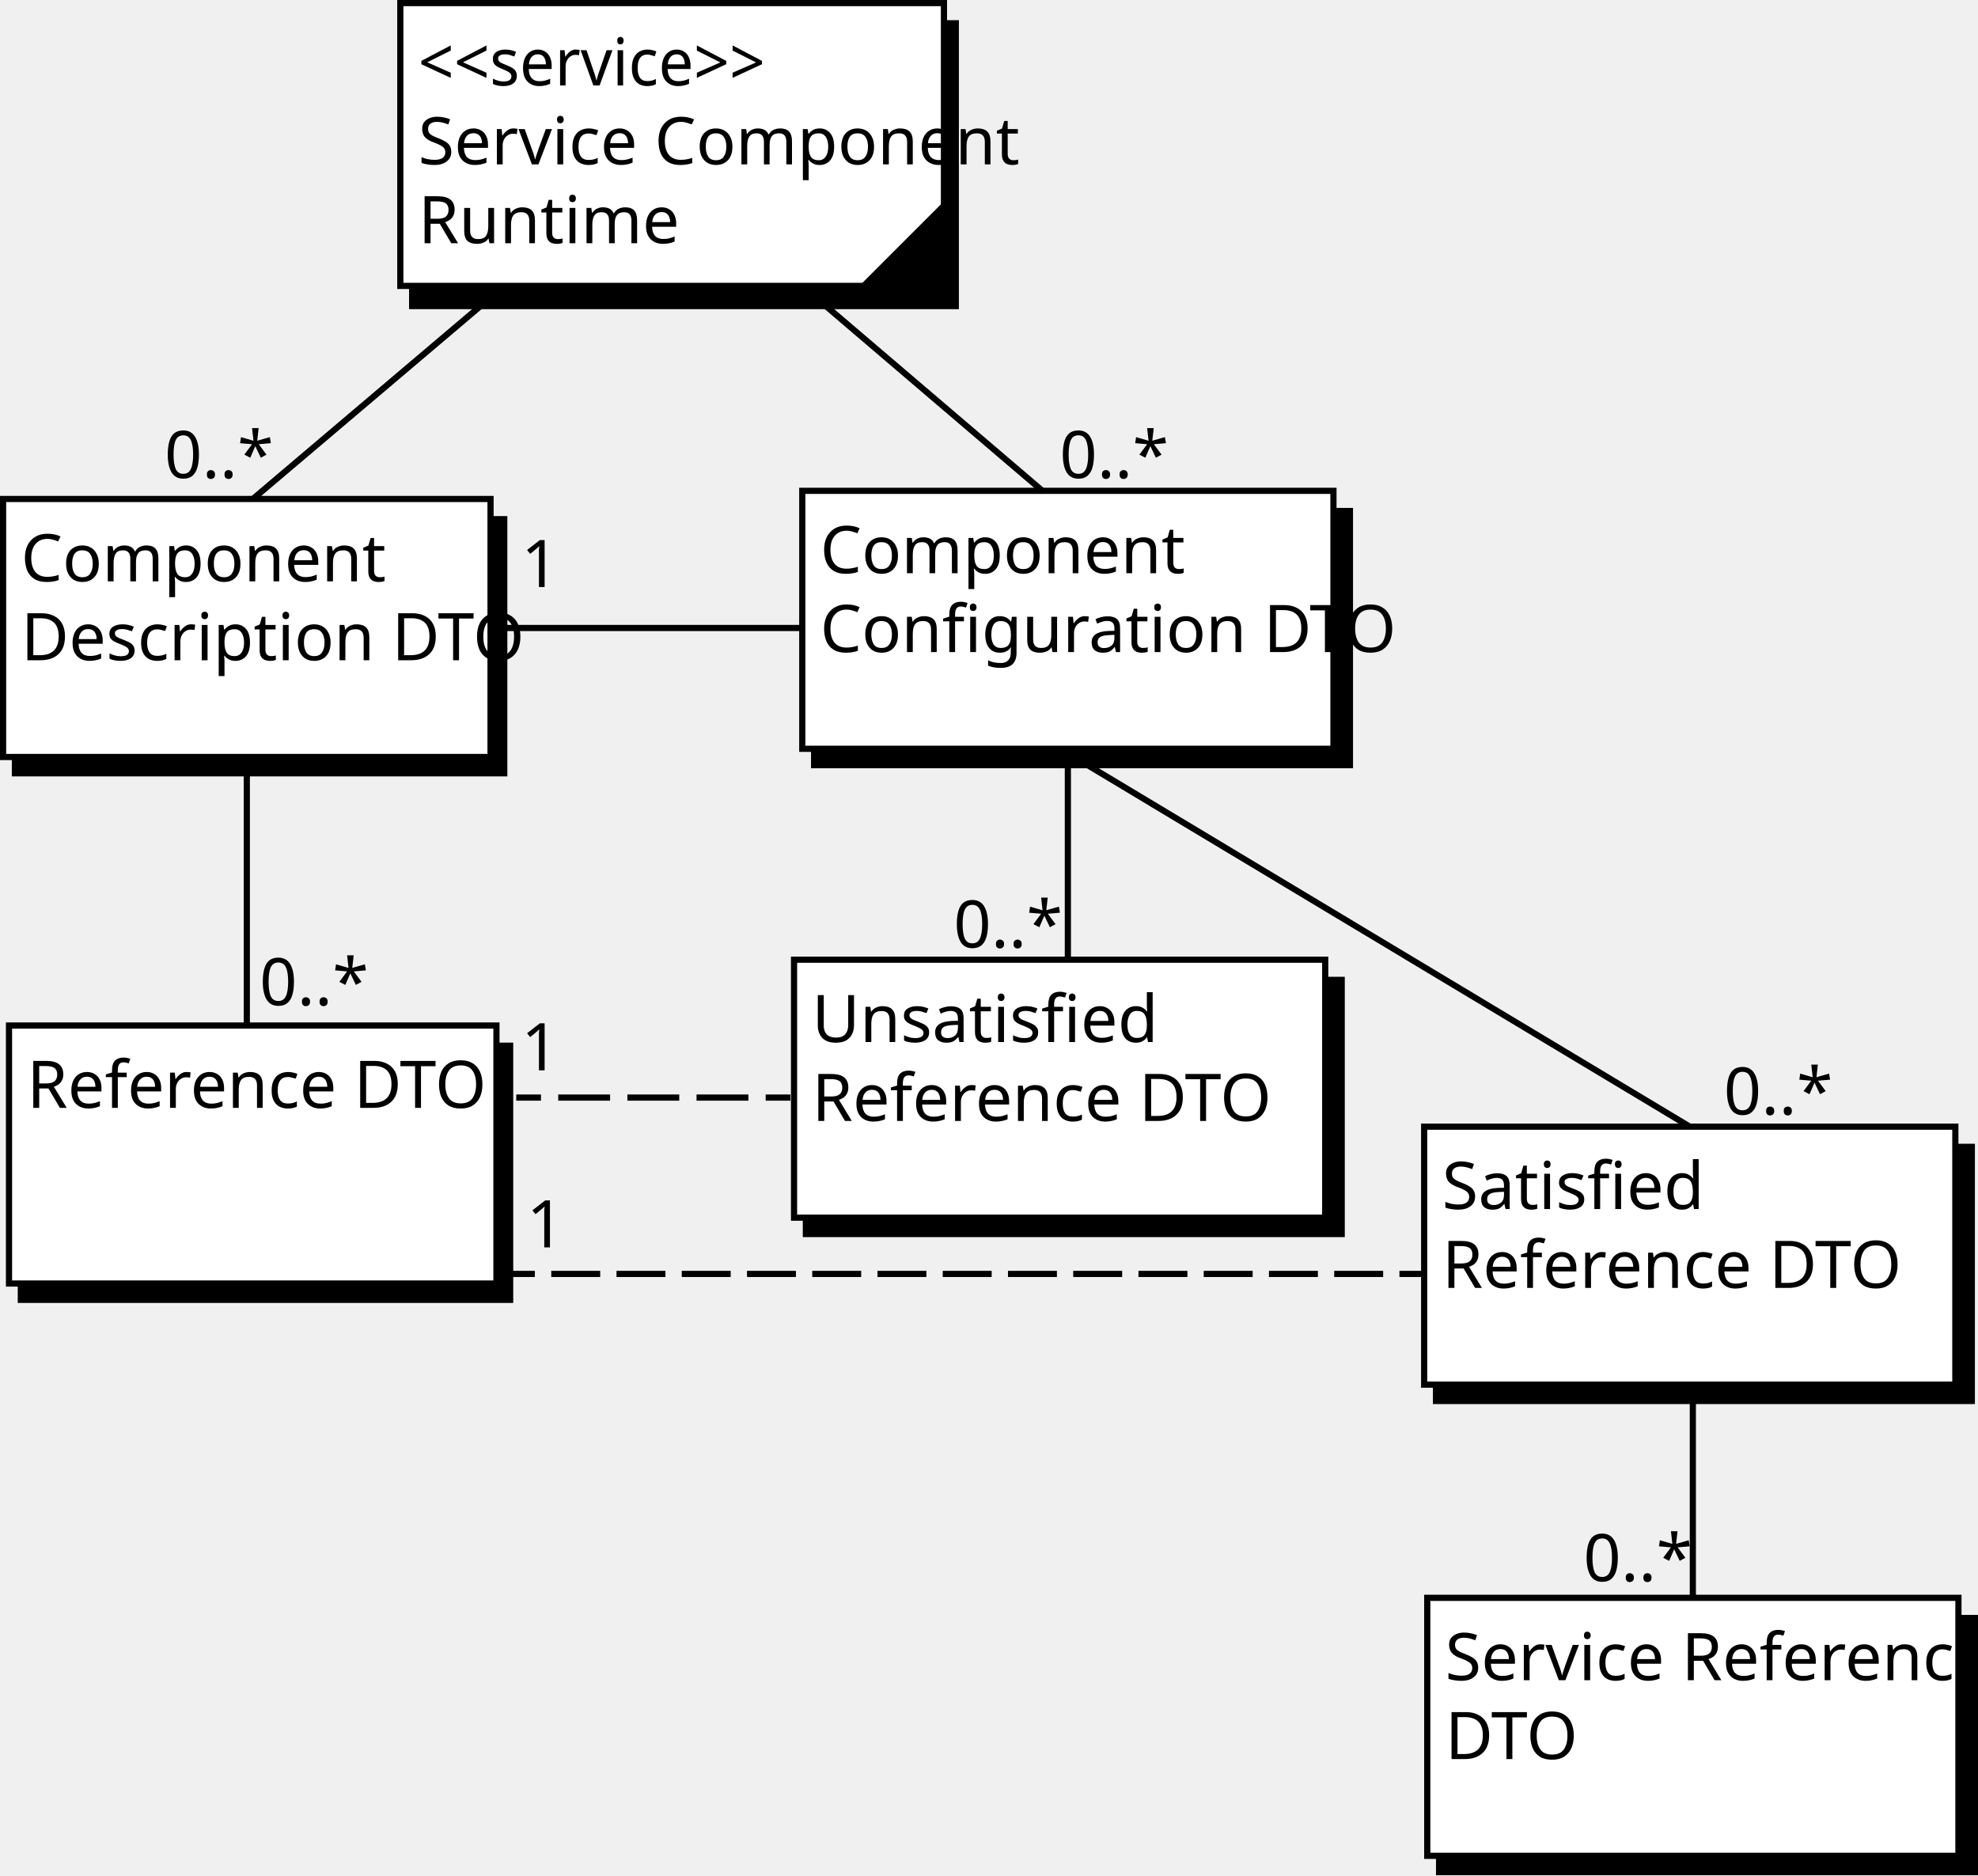
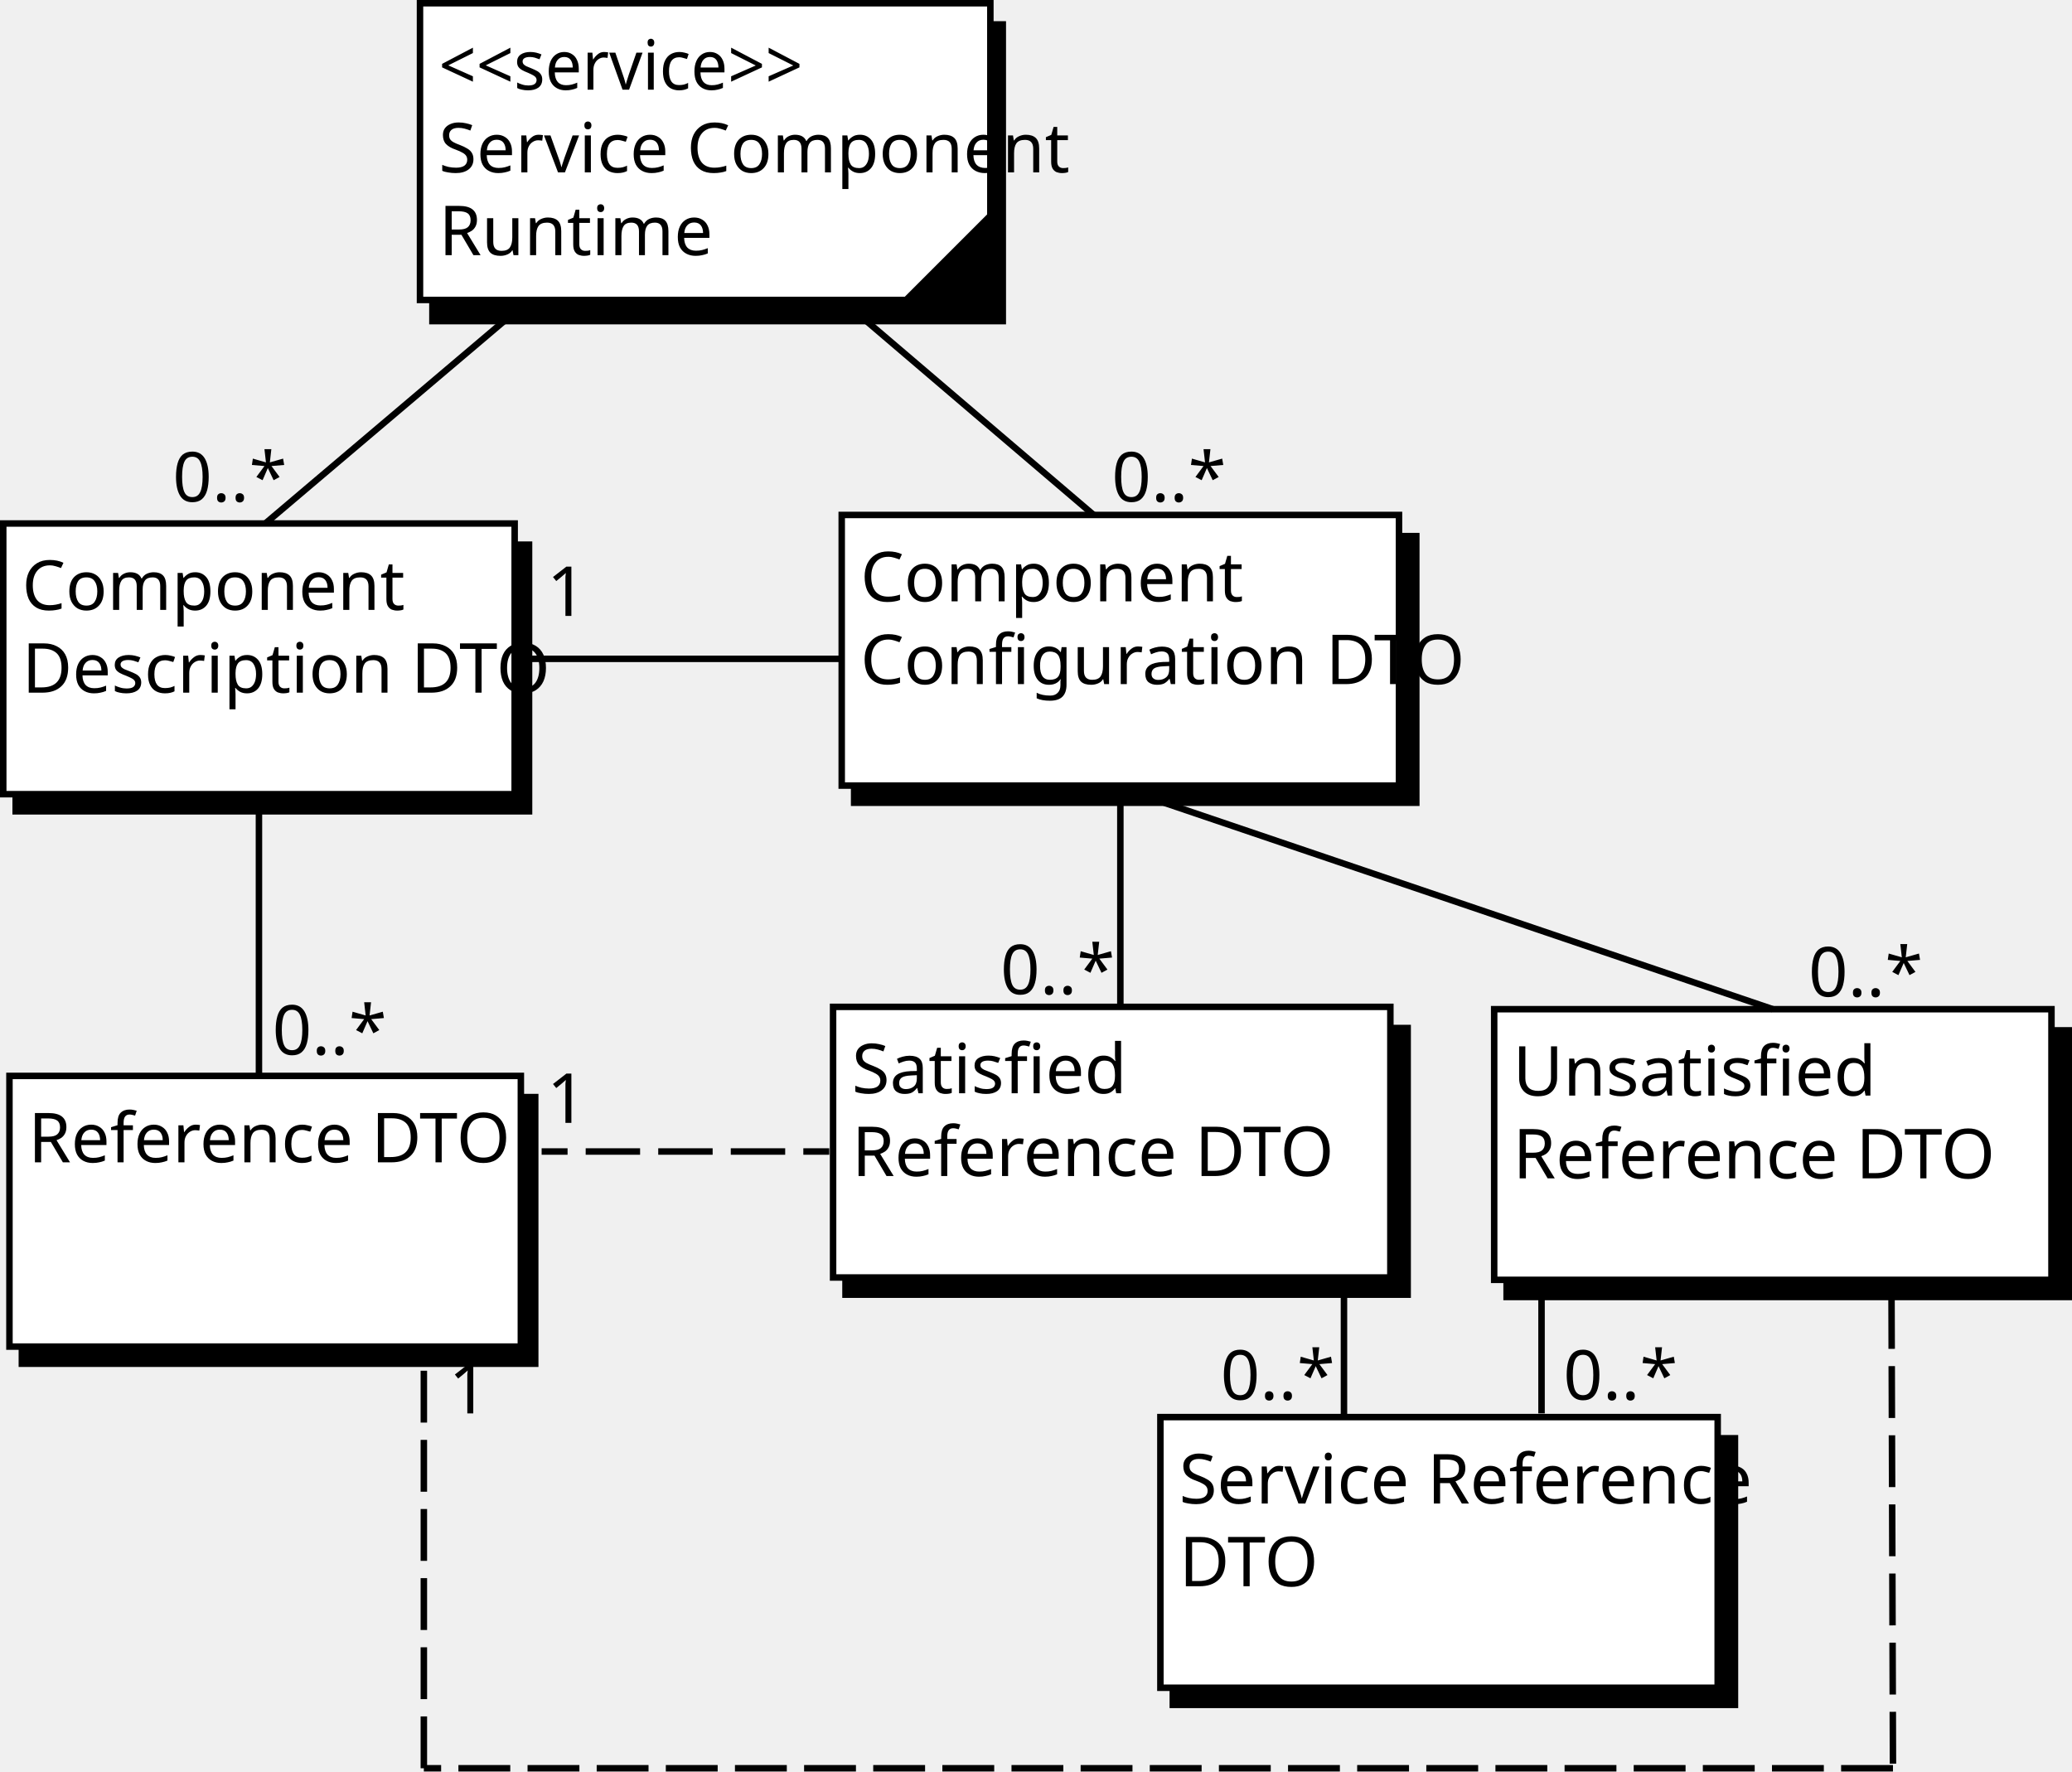
- <svg xmlns="http://www.w3.org/2000/svg" version="1.1" id="Layer_1" x="0px" y="0px" width="240.138px" height="227.654px" viewBox="-109.477 -3.618 240.138 227.654" enable-background="new -109.477 -3.618 240.138 227.654" xml:space="preserve">
+ <svg xmlns="http://www.w3.org/2000/svg" version="1.1" id="Layer_1" x="0px" y="0px" width="239.763px" height="204.988px" viewBox="-109.477 -3.618 239.763 204.988" enable-background="new -109.477 -3.618 239.763 204.988" xml:space="preserve">
  <g>
    <rect x="-59.44" y="-0.793" stroke="#000000" stroke-width="0.75" stroke-miterlimit="10" width="66.001" height="34.333" />
    <rect x="-60.877" y="-3.243" fill="#FFFFFF" stroke="#000000" stroke-width="0.75" stroke-miterlimit="10" width="66" height="34.333" />
-     <text transform="matrix(0.9504 0 0 1 -58.7058 6.7566)" font-family="'ProductusOSGiBookc'" font-size="7.98">&lt;&lt;service&gt;&gt;</text>
+     <text transform="matrix(0.9504 0 0 1 -58.7048 6.7566)" font-family="'ProductusOSGiBookc'" font-size="7.98">&lt;&lt;service&gt;&gt;</text>
    <text transform="matrix(1 0 0 1 -58.7083 16.3328)" font-family="'ProductusSemibold'" font-size="7.98">Service Component</text>
    <text transform="matrix(1 0 0 1 -58.7083 25.9089)" font-family="'ProductusSemibold'" font-size="7.98">Runtime</text>
    <polyline points="6.561,26.46 6.561,19.38 -7.6,33.54 6.561,33.54  " />
  </g>
  <g>
    <rect x="-107.665" y="59.408" stroke="#000000" stroke-width="0.75" stroke-miterlimit="10" width="59.408" height="30.854" />
    <rect x="-109.102" y="56.958" fill="#FFFFFF" stroke="#000000" stroke-width="0.75" stroke-miterlimit="10" width="59.179" height="31.322" />
    <text transform="matrix(1 0 0 1 -106.9329 66.9578)" font-family="'ProductusSemibold'" font-size="7.98">Component</text>
    <text transform="matrix(1 0 0 1 -106.9329 76.5339)" font-family="'ProductusSemibold'" font-size="7.98">Description DTO</text>
  </g>
  <g>
    <rect x="-10.64" y="58.417" stroke="#000000" stroke-width="0.75" stroke-miterlimit="10" width="65.051" height="30.854" />
-     <rect x="-12.077" y="55.969" fill="#FFFFFF" stroke="#000000" stroke-width="0.75" stroke-miterlimit="10" width="64.487" height="31.317" />
+     <rect x="-12.077" y="55.969" fill="#FFFFFF" stroke="#000000" stroke-width="0.75" stroke-miterlimit="10" width="64.487" height="31.316" />
    <text transform="matrix(1 0 0 1 -9.908 65.9675)" font-family="'ProductusSemibold'" font-size="7.98">Component</text>
    <text transform="matrix(1 0 0 1 -9.908 75.5437)" font-family="'ProductusSemibold'" font-size="7.98">Configuration DTO</text>
  </g>
  <g>
-     <rect x="-106.947" y="123.33" stroke="#000000" stroke-width="0.75" stroke-miterlimit="10" width="59.404" height="30.854" />
+     <rect x="-106.947" y="123.33" stroke="#000000" stroke-width="0.75" stroke-miterlimit="10" width="59.403" height="30.854" />
    <rect x="-108.384" y="120.88" fill="#FFFFFF" stroke="#000000" stroke-width="0.75" stroke-miterlimit="10" width="59.178" height="31.322" />
    <text transform="matrix(1 0 0 1 -106.2166 130.8796)" font-family="'ProductusSemibold'" font-size="7.98">Reference DTO</text>
  </g>
  <g>
    <rect x="-11.64" y="115.339" stroke="#000000" stroke-width="0.75" stroke-miterlimit="10" width="65.051" height="30.854" />
-     <rect x="-13.077" y="112.89" fill="#FFFFFF" stroke="#000000" stroke-width="0.75" stroke-miterlimit="10" width="64.487" height="31.317" />
-     <text transform="matrix(1 0 0 1 -10.908 122.8894)" font-family="'ProductusSemibold'" font-size="7.98">Unsatisfied</text>
+     <rect x="-13.077" y="112.89" fill="#FFFFFF" stroke="#000000" stroke-width="0.75" stroke-miterlimit="10" width="64.487" height="31.316" />
+     <text transform="matrix(1 0 0 1 -10.908 122.8894)" font-family="'ProductusSemibold'" font-size="7.98">Satisfied</text>
    <text transform="matrix(1 0 0 1 -10.908 132.4656)" font-family="'ProductusSemibold'" font-size="7.98">Reference DTO</text>
  </g>
  <g>
-     <rect x="65.235" y="192.808" stroke="#000000" stroke-width="0.75" stroke-miterlimit="10" width="65.051" height="30.853" />
-     <rect x="63.798" y="190.359" fill="#FFFFFF" stroke="#000000" stroke-width="0.75" stroke-miterlimit="10" width="64.487" height="31.321" />
-     <text transform="matrix(1 0 0 1 65.967 200.3582)" font-family="'ProductusSemibold'" font-size="7.98">Service Reference</text>
-     <text transform="matrix(1 0 0 1 65.967 209.9343)" font-family="'ProductusSemibold'" font-size="7.98">DTO</text>
+     <rect x="26.235" y="162.808" stroke="#000000" stroke-width="0.75" stroke-miterlimit="10" width="65.051" height="30.853" />
+     <rect x="24.798" y="160.359" fill="#FFFFFF" stroke="#000000" stroke-width="0.75" stroke-miterlimit="10" width="64.487" height="31.321" />
+     <text transform="matrix(1 0 0 1 26.967 170.3582)" font-family="'ProductusSemibold'" font-size="7.98">Service Reference</text>
+     <text transform="matrix(1 0 0 1 26.967 179.9343)" font-family="'ProductusSemibold'" font-size="7.98">DTO</text>
  </g>
  <line fill="none" stroke="#000000" stroke-width="0.75" stroke-miterlimit="10" x1="-48.257" y1="31.09" x2="-78.794" y2="56.97" />
  <line fill="none" stroke="#000000" stroke-width="0.75" stroke-miterlimit="10" x1="-12.077" y1="31.09" x2="17.076" y2="55.969" />
  <line fill="none" stroke="#000000" stroke-width="0.75" stroke-miterlimit="10" x1="-79.513" y1="90.262" x2="-79.513" y2="120.88" />
  <line fill="none" stroke="#000000" stroke-width="0.75" stroke-miterlimit="10" x1="20.166" y1="89.27" x2="20.166" y2="112.89" />
-   <line fill="none" stroke="#000000" stroke-width="0.75" stroke-miterlimit="10" x1="96.041" y1="166.058" x2="96.041" y2="190.291" />
+   <line fill="none" stroke="#000000" stroke-width="0.75" stroke-miterlimit="10" x1="46.041" y1="146.193" x2="46.041" y2="160.291" />
  <text transform="matrix(1 0 0 1 -89.4998 54.4187)" font-family="'ProductusBook'" font-size="7.98">0..*</text>
  <text transform="matrix(1 0 0 1 19.1667 54.4187)" font-family="'ProductusBook'" font-size="7.98">0..*</text>
  <text transform="matrix(1 0 0 1 -77.9617 118.4187)" font-family="'ProductusBook'" font-size="7.98">0..*</text>
  <text transform="matrix(1 0 0 1 6.2961 111.4187)" font-family="'ProductusBook'" font-size="7.98">0..*</text>
-   <text transform="matrix(1 0 0 1 82.7585 188.3396)" font-family="'ProductusBook'" font-size="7.98">0..*</text>
+   <text transform="matrix(1 0 0 1 31.7585 158.3396)" font-family="'ProductusBook'" font-size="7.98">0..*</text>
  <text transform="matrix(1 0 0 1 -46.1873 126.3162)" font-family="'ProductusBook'" font-size="7.98">1</text>
  <text transform="matrix(1 0 0 1 -46.1873 67.6511)" font-family="'ProductusBook'" font-size="7.98">1</text>
  <g>
-     <rect x="64.86" y="135.608" stroke="#000000" stroke-width="0.75" stroke-miterlimit="10" width="65.051" height="30.854" />
-     <rect x="63.423" y="133.16" fill="#FFFFFF" stroke="#000000" stroke-width="0.75" stroke-miterlimit="10" width="64.487" height="31.318" />
-     <text transform="matrix(1 0 0 1 65.592 143.1589)" font-family="'ProductusSemibold'" font-size="7.98">Satisfied</text>
-     <text transform="matrix(1 0 0 1 65.592 152.7351)" font-family="'ProductusSemibold'" font-size="7.98">Reference DTO</text>
+     <rect x="64.86" y="115.608" stroke="#000000" stroke-width="0.75" stroke-miterlimit="10" width="65.051" height="30.854" />
+     <rect x="63.423" y="113.16" fill="#FFFFFF" stroke="#000000" stroke-width="0.75" stroke-miterlimit="10" width="64.487" height="31.318" />
+     <text transform="matrix(1 0 0 1 65.592 123.1589)" font-family="'ProductusSemibold'" font-size="7.98">Unsatisfied</text>
+     <text transform="matrix(1 0 0 1 65.592 132.7351)" font-family="'ProductusSemibold'" font-size="7.98">Reference DTO</text>
  </g>
-   <text transform="matrix(1 0 0 1 99.7961 131.6882)" font-family="'ProductusBook'" font-size="7.98">0..*</text>
-   <line fill="none" stroke="#000000" stroke-width="0.75" stroke-miterlimit="10" x1="22.569" y1="89.27" x2="95.667" y2="133.159" />
-   <text transform="matrix(1 0 0 1 -45.5408 147.8162)" font-family="'ProductusBook'" font-size="7.98">1</text>
+   <text transform="matrix(1 0 0 1 99.7961 111.6882)" font-family="'ProductusBook'" font-size="7.98">0..*</text>
+   <line fill="none" stroke="#000000" stroke-width="0.75" stroke-miterlimit="10" x1="25.236" y1="89.271" x2="95.667" y2="113.159" />
+   <text transform="matrix(1 0 0 1 -57.5408 159.9324)" font-family="'ProductusBook'" font-size="7.98">1</text>
  <g>
    <g>
      <line fill="none" stroke="#000000" stroke-width="0.75" stroke-miterlimit="10" x1="-13.519" y1="129.628" x2="-16.519" y2="129.628" />
      <line fill="none" stroke="#000000" stroke-width="0.75" stroke-miterlimit="10" stroke-dasharray="6.296,2.099" x1="-18.618" y1="129.628" x2="-42.751" y2="129.628" />
      <line fill="none" stroke="#000000" stroke-width="0.75" stroke-miterlimit="10" x1="-43.801" y1="129.628" x2="-46.801" y2="129.628" />
    </g>
  </g>
-   <g>
-     <g>
-       <line fill="none" stroke="#000000" stroke-width="0.75" stroke-miterlimit="10" x1="63.423" y1="151.036" x2="60.423" y2="151.036" />
-       <line fill="none" stroke="#000000" stroke-width="0.75" stroke-miterlimit="10" stroke-dasharray="5.941,1.98" x1="58.442" y1="151.036" x2="-43.551" y2="151.036" />
-       <line fill="none" stroke="#000000" stroke-width="0.75" stroke-miterlimit="10" x1="-44.541" y1="151.036" x2="-47.541" y2="151.036" />
-     </g>
-   </g>
  <line fill="none" stroke="#000000" stroke-width="0.75" stroke-miterlimit="10" x1="-48.257" y1="72.619" x2="-12.077" y2="72.619" />
+   <line fill="none" stroke="#000000" stroke-width="0.75" stroke-miterlimit="10" x1="68.903" y1="146.193" x2="68.903" y2="159.932" />
+   <text transform="matrix(1 0 0 1 71.425 158.3396)" font-family="'ProductusBook'" font-size="7.98">0..*</text>
+   <line fill="none" stroke="#000000" stroke-width="0.75" stroke-miterlimit="10" stroke-dasharray="6,2" x1="109.402" y1="146.462" x2="109.569" y2="200.995" />
+   <line fill="none" stroke="#000000" stroke-width="0.75" stroke-miterlimit="10" stroke-dasharray="6,2" x1="109.569" y1="200.995" x2="-60.431" y2="200.995" />
+   <line fill="none" stroke="#000000" stroke-width="0.75" stroke-miterlimit="10" stroke-dasharray="6,2" x1="-60.431" y1="200.995" x2="-60.431" y2="154.184" />
</svg>
